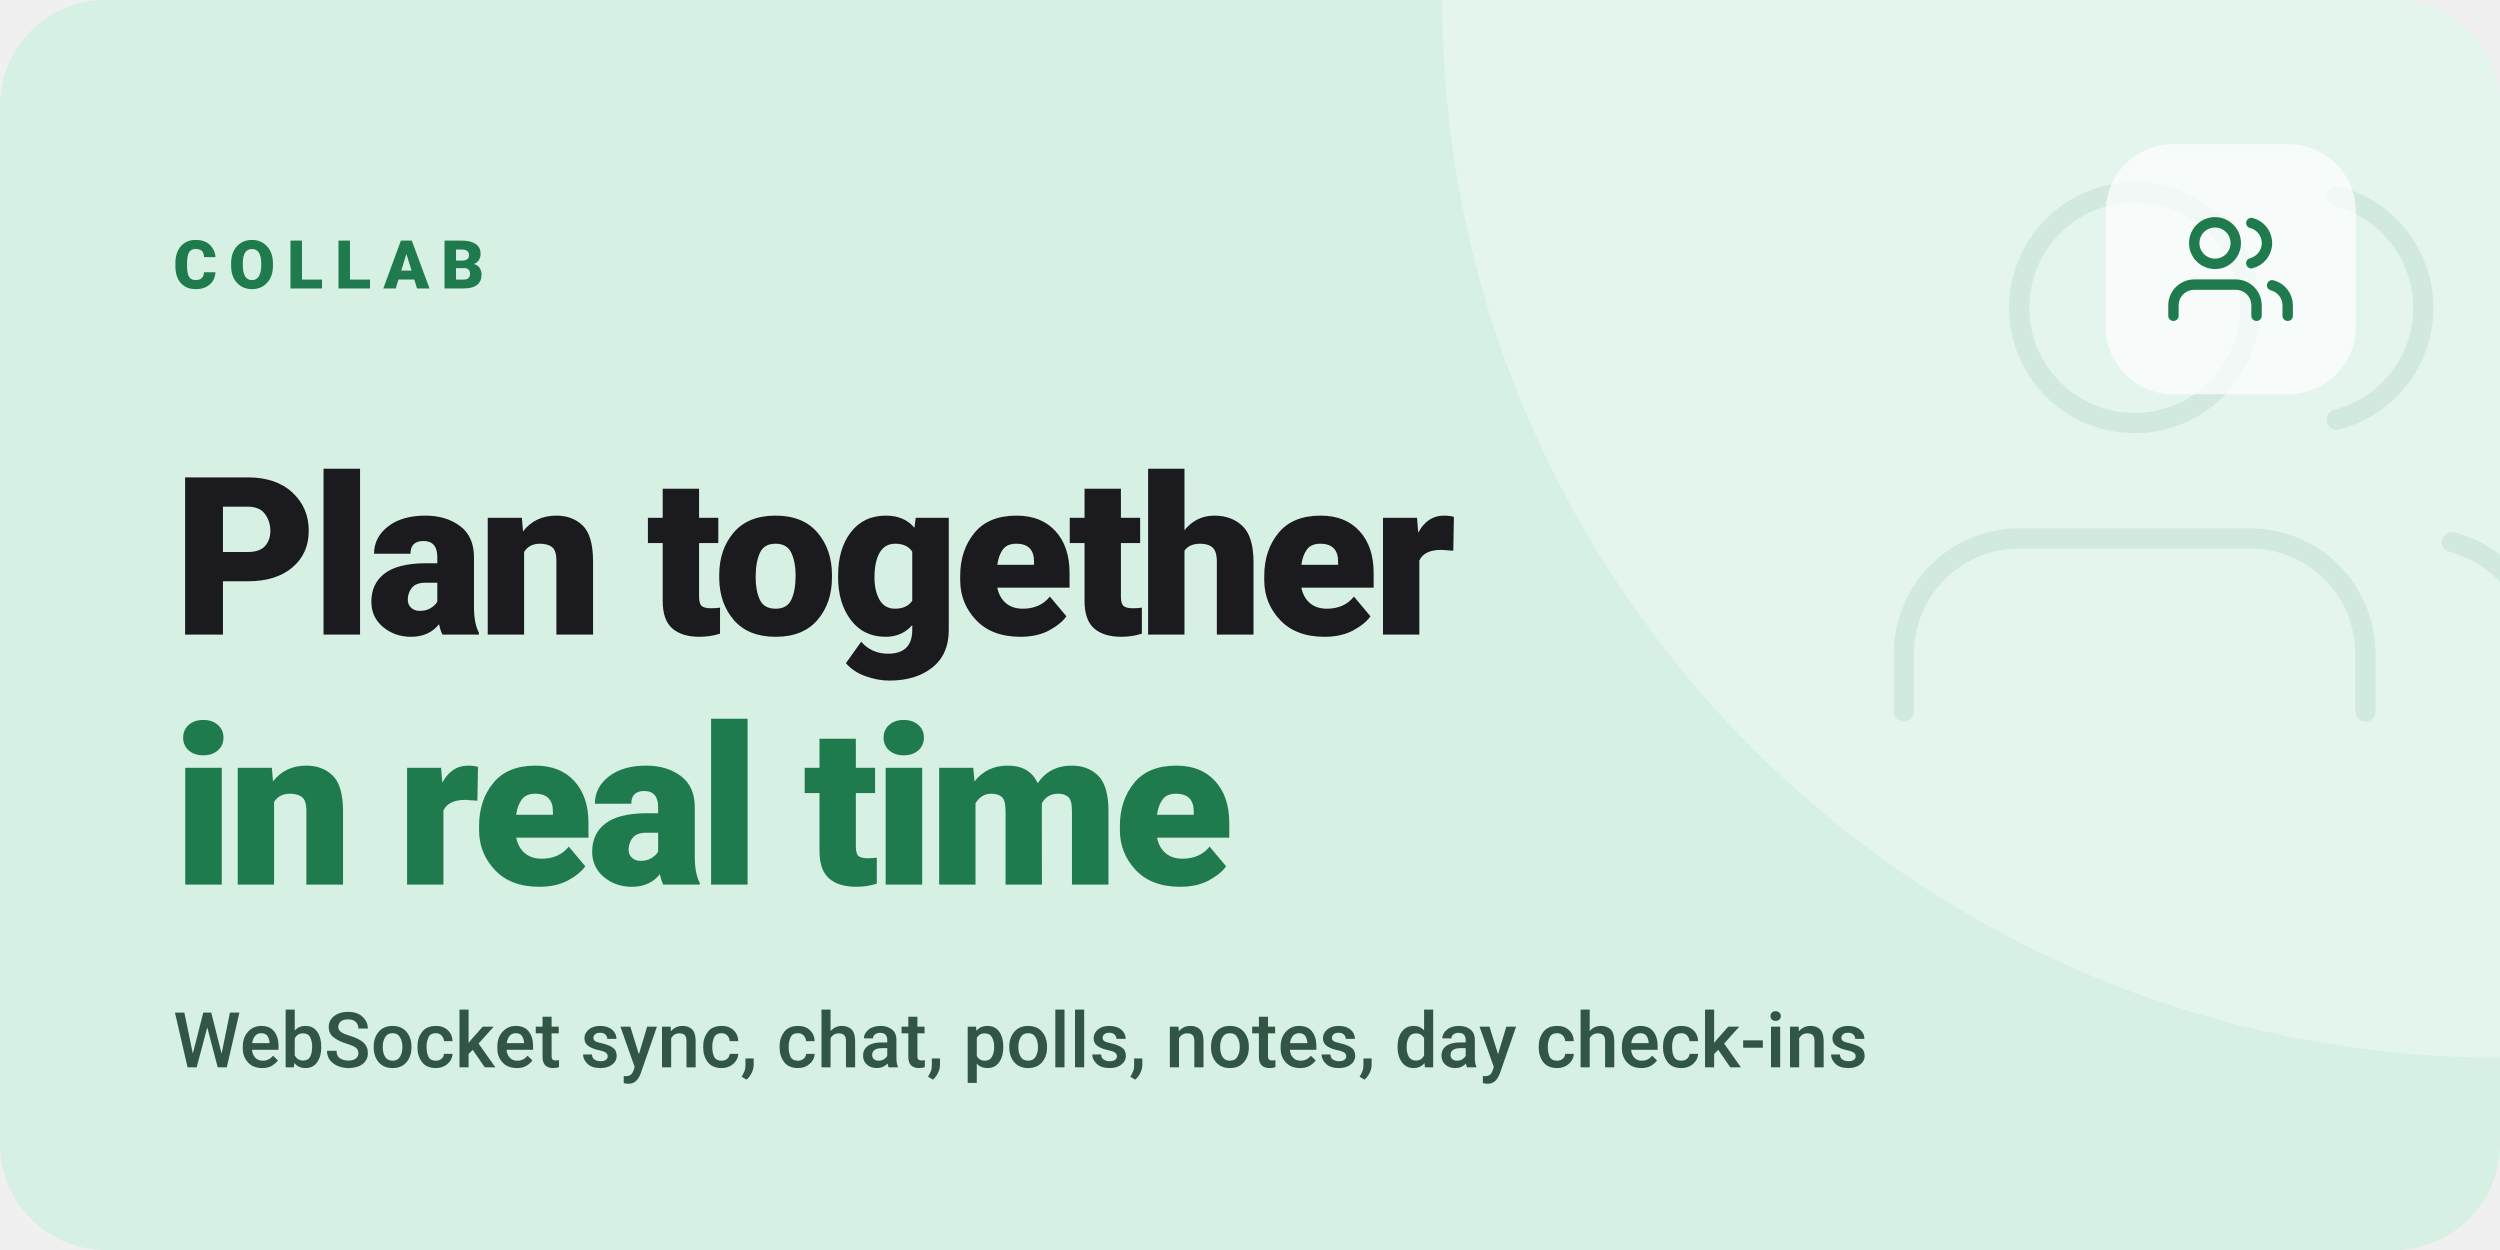
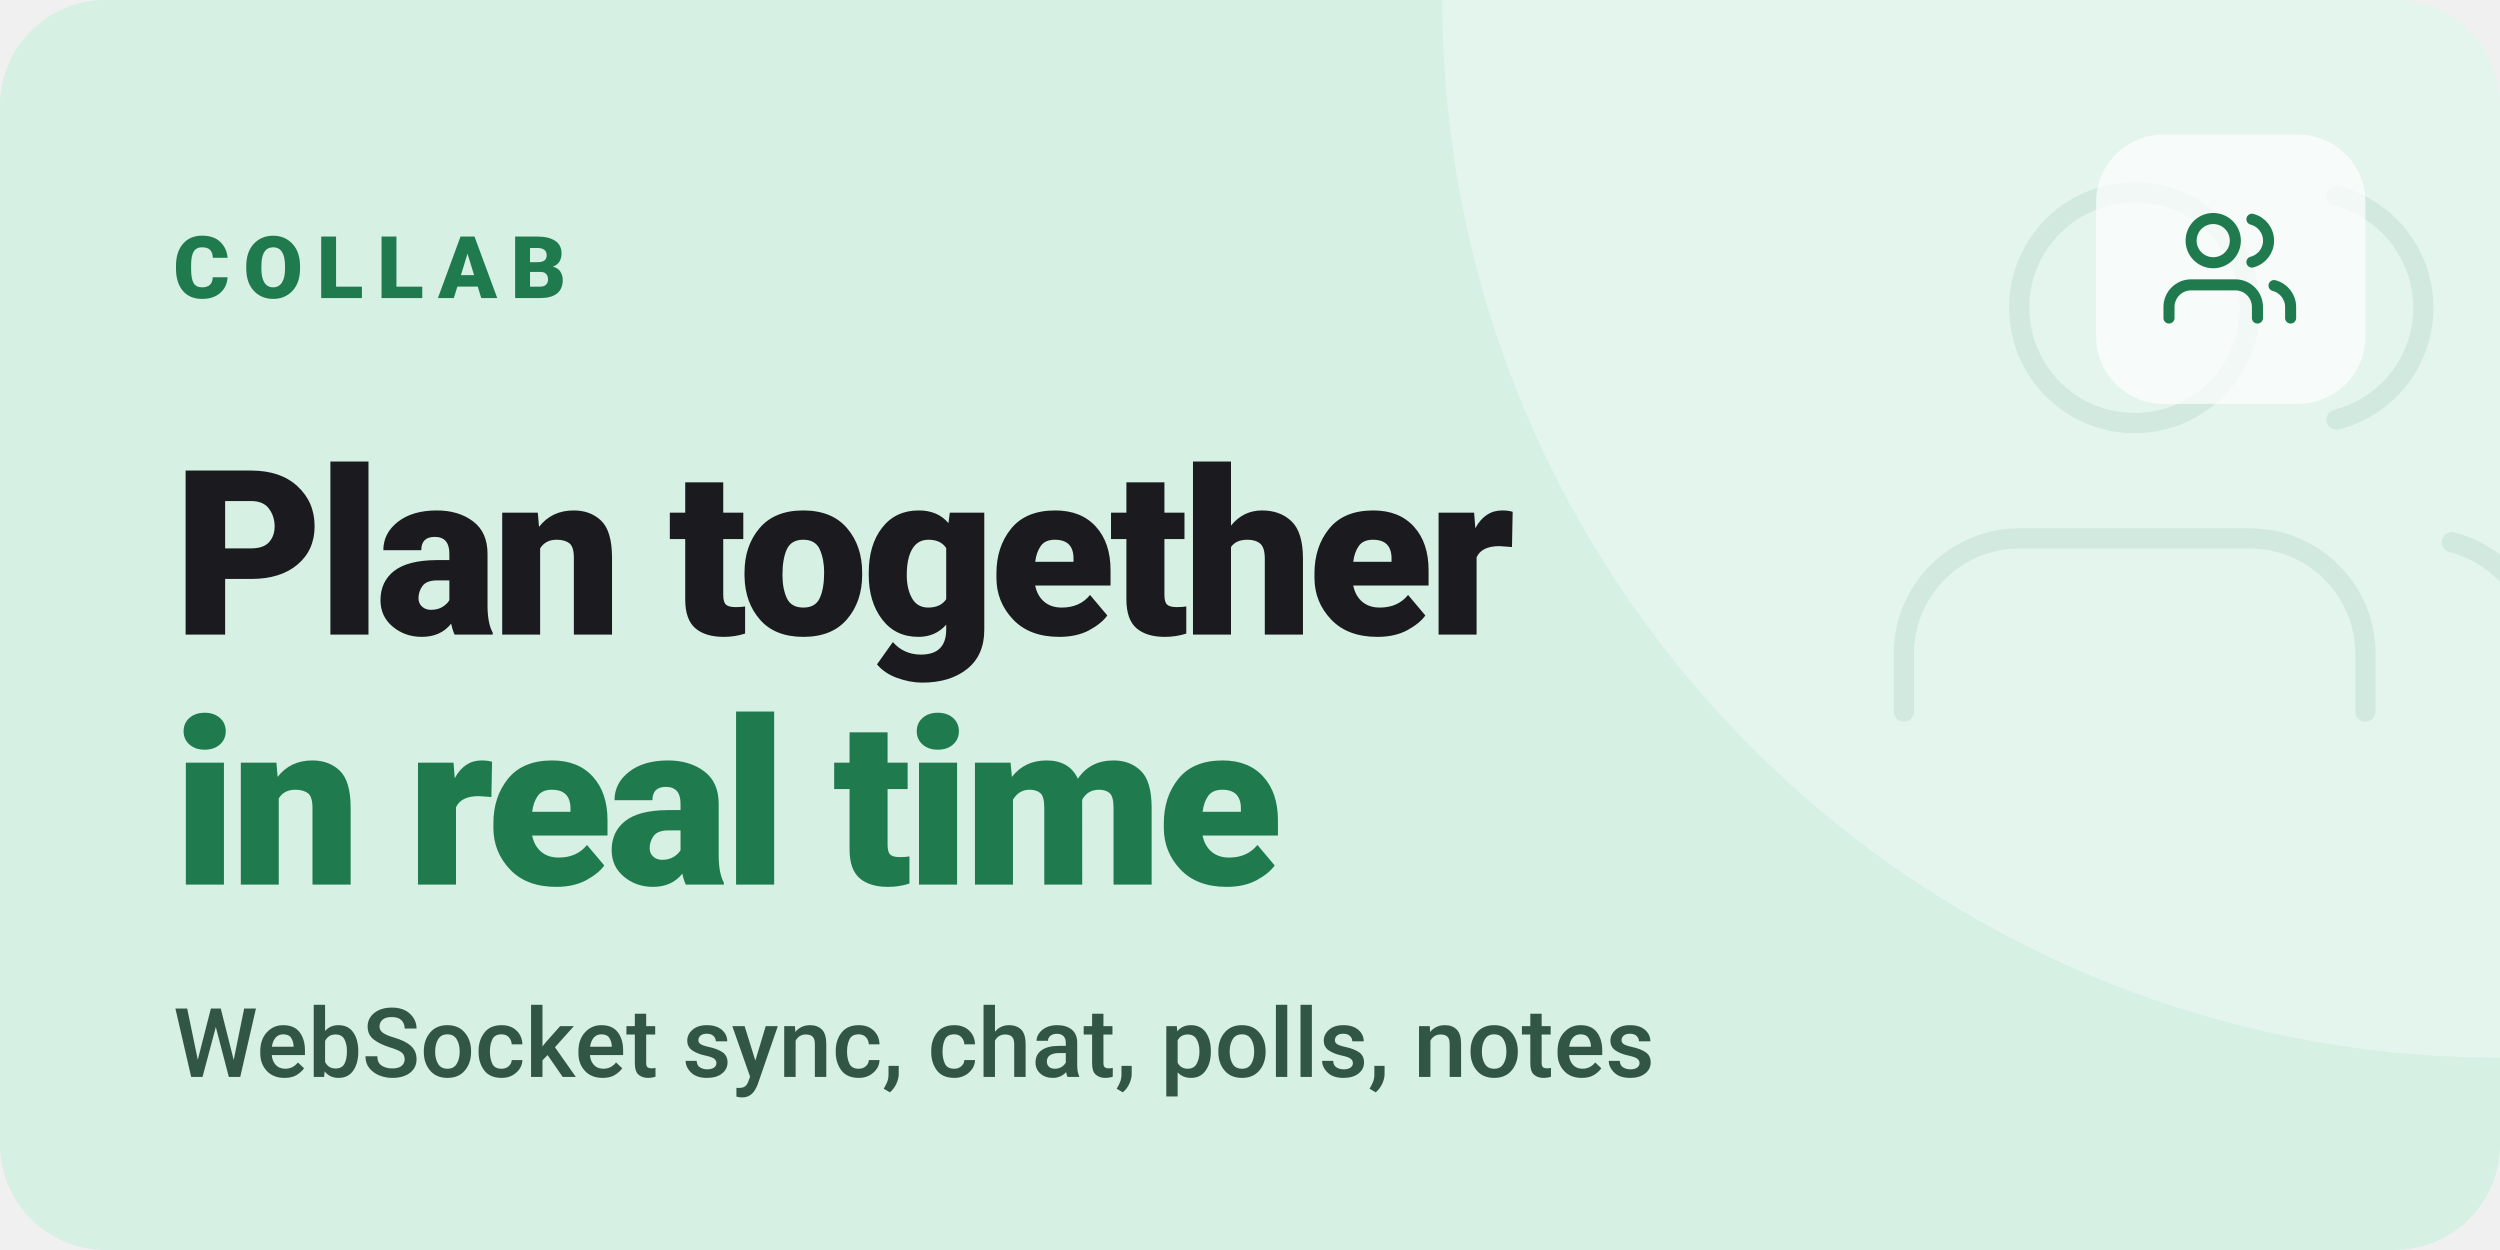
<svg xmlns="http://www.w3.org/2000/svg" viewBox="0 0 520 260" role="img" aria-label="COLLAB: Plan together in real time">
  <defs>
    <clipPath id="r">
      <rect width="520" height="260" rx="22" />
    </clipPath>
  </defs>
  <g clip-path="url(#r)">
    <rect width="520" height="260" fill="#D6F0E3" />
    <circle cx="520" cy="0" r="220" fill="#FFFFFF" opacity="0.35" />
    <g transform="translate(390 22) scale(6)" fill="none" stroke="#1F7A4E" stroke-width="0.7" stroke-linecap="round" stroke-linejoin="round" opacity="0.10">
      <path d="M17 21v-2a4 4 0 0 0-4-4H5a4 4 0 0 0-4 4v2" />
      <circle cx="9" cy="7" r="4" />
      <path d="M23 21v-2a4 4 0 0 0-3-3.87M16 3.13a4 4 0 0 1 0 7.75" />
    </g>
-     <rect x="438" y="30" width="52" height="52" rx="14" fill="#FFFFFF" opacity="0.7" />
-     <g transform="translate(451 43) scale(1.08)" fill="none" stroke="#1F7A4E" stroke-width="2" stroke-linecap="round" stroke-linejoin="round">
+     <rect x="436" y="28" width="56" height="56" rx="14" fill="#FFFFFF" opacity="0.7" />
+     <g transform="translate(450 42) scale(1.15)" fill="none" stroke="#1F7A4E" stroke-width="2" stroke-linecap="round" stroke-linejoin="round">
      <path d="M17 21v-2a4 4 0 0 0-4-4H5a4 4 0 0 0-4 4v2" />
      <circle cx="9" cy="7" r="4" />
      <path d="M23 21v-2a4 4 0 0 0-3-3.87M16 3.13a4 4 0 0 1 0 7.75" />
    </g>
-     <text x="36" y="60" font-family="-apple-system, BlinkMacSystemFont, 'SF Pro Text', system-ui, Segoe UI, Roboto, sans-serif" font-size="14" font-weight="800" letter-spacing="2.4" fill="#1F7A4E">COLLAB</text>
-     <text x="36" y="132" font-family="-apple-system, BlinkMacSystemFont, 'SF Pro Display', system-ui, Segoe UI, Roboto, sans-serif" font-size="46" font-weight="800" letter-spacing="-1.2" fill="#1A1A1F">Plan together</text>
-     <text x="36" y="184" font-family="-apple-system, BlinkMacSystemFont, 'SF Pro Display', system-ui, Segoe UI, Roboto, sans-serif" font-size="46" font-weight="800" letter-spacing="-1.2" fill="#1F7A4E">in real time</text>
-     <text x="36" y="222" font-family="-apple-system, BlinkMacSystemFont, 'SF Pro Text', system-ui, Segoe UI, Roboto, sans-serif" font-size="16" font-weight="500" fill="#325646">WebSocket sync, chat, polls, notes, day check-ins</text>
+     <text x="36" y="62" font-family="-apple-system, BlinkMacSystemFont, 'SF Pro Text', system-ui, Segoe UI, Roboto, sans-serif" font-size="18" font-weight="800" letter-spacing="2.8" fill="#1F7A4E">COLLAB</text>
+     <text x="36" y="132" font-family="-apple-system, BlinkMacSystemFont, 'SF Pro Display', system-ui, Segoe UI, Roboto, sans-serif" font-size="48" font-weight="800" letter-spacing="-1.2" fill="#1A1A1F">Plan together</text>
+     <text x="36" y="184" font-family="-apple-system, BlinkMacSystemFont, 'SF Pro Display', system-ui, Segoe UI, Roboto, sans-serif" font-size="48" font-weight="800" letter-spacing="-1.2" fill="#1F7A4E">in real time</text>
+     <text x="36" y="224" font-family="-apple-system, BlinkMacSystemFont, 'SF Pro Text', system-ui, Segoe UI, Roboto, sans-serif" font-size="20" font-weight="500" fill="#325646">WebSocket sync, chat, polls, notes</text>
  </g>
</svg>
